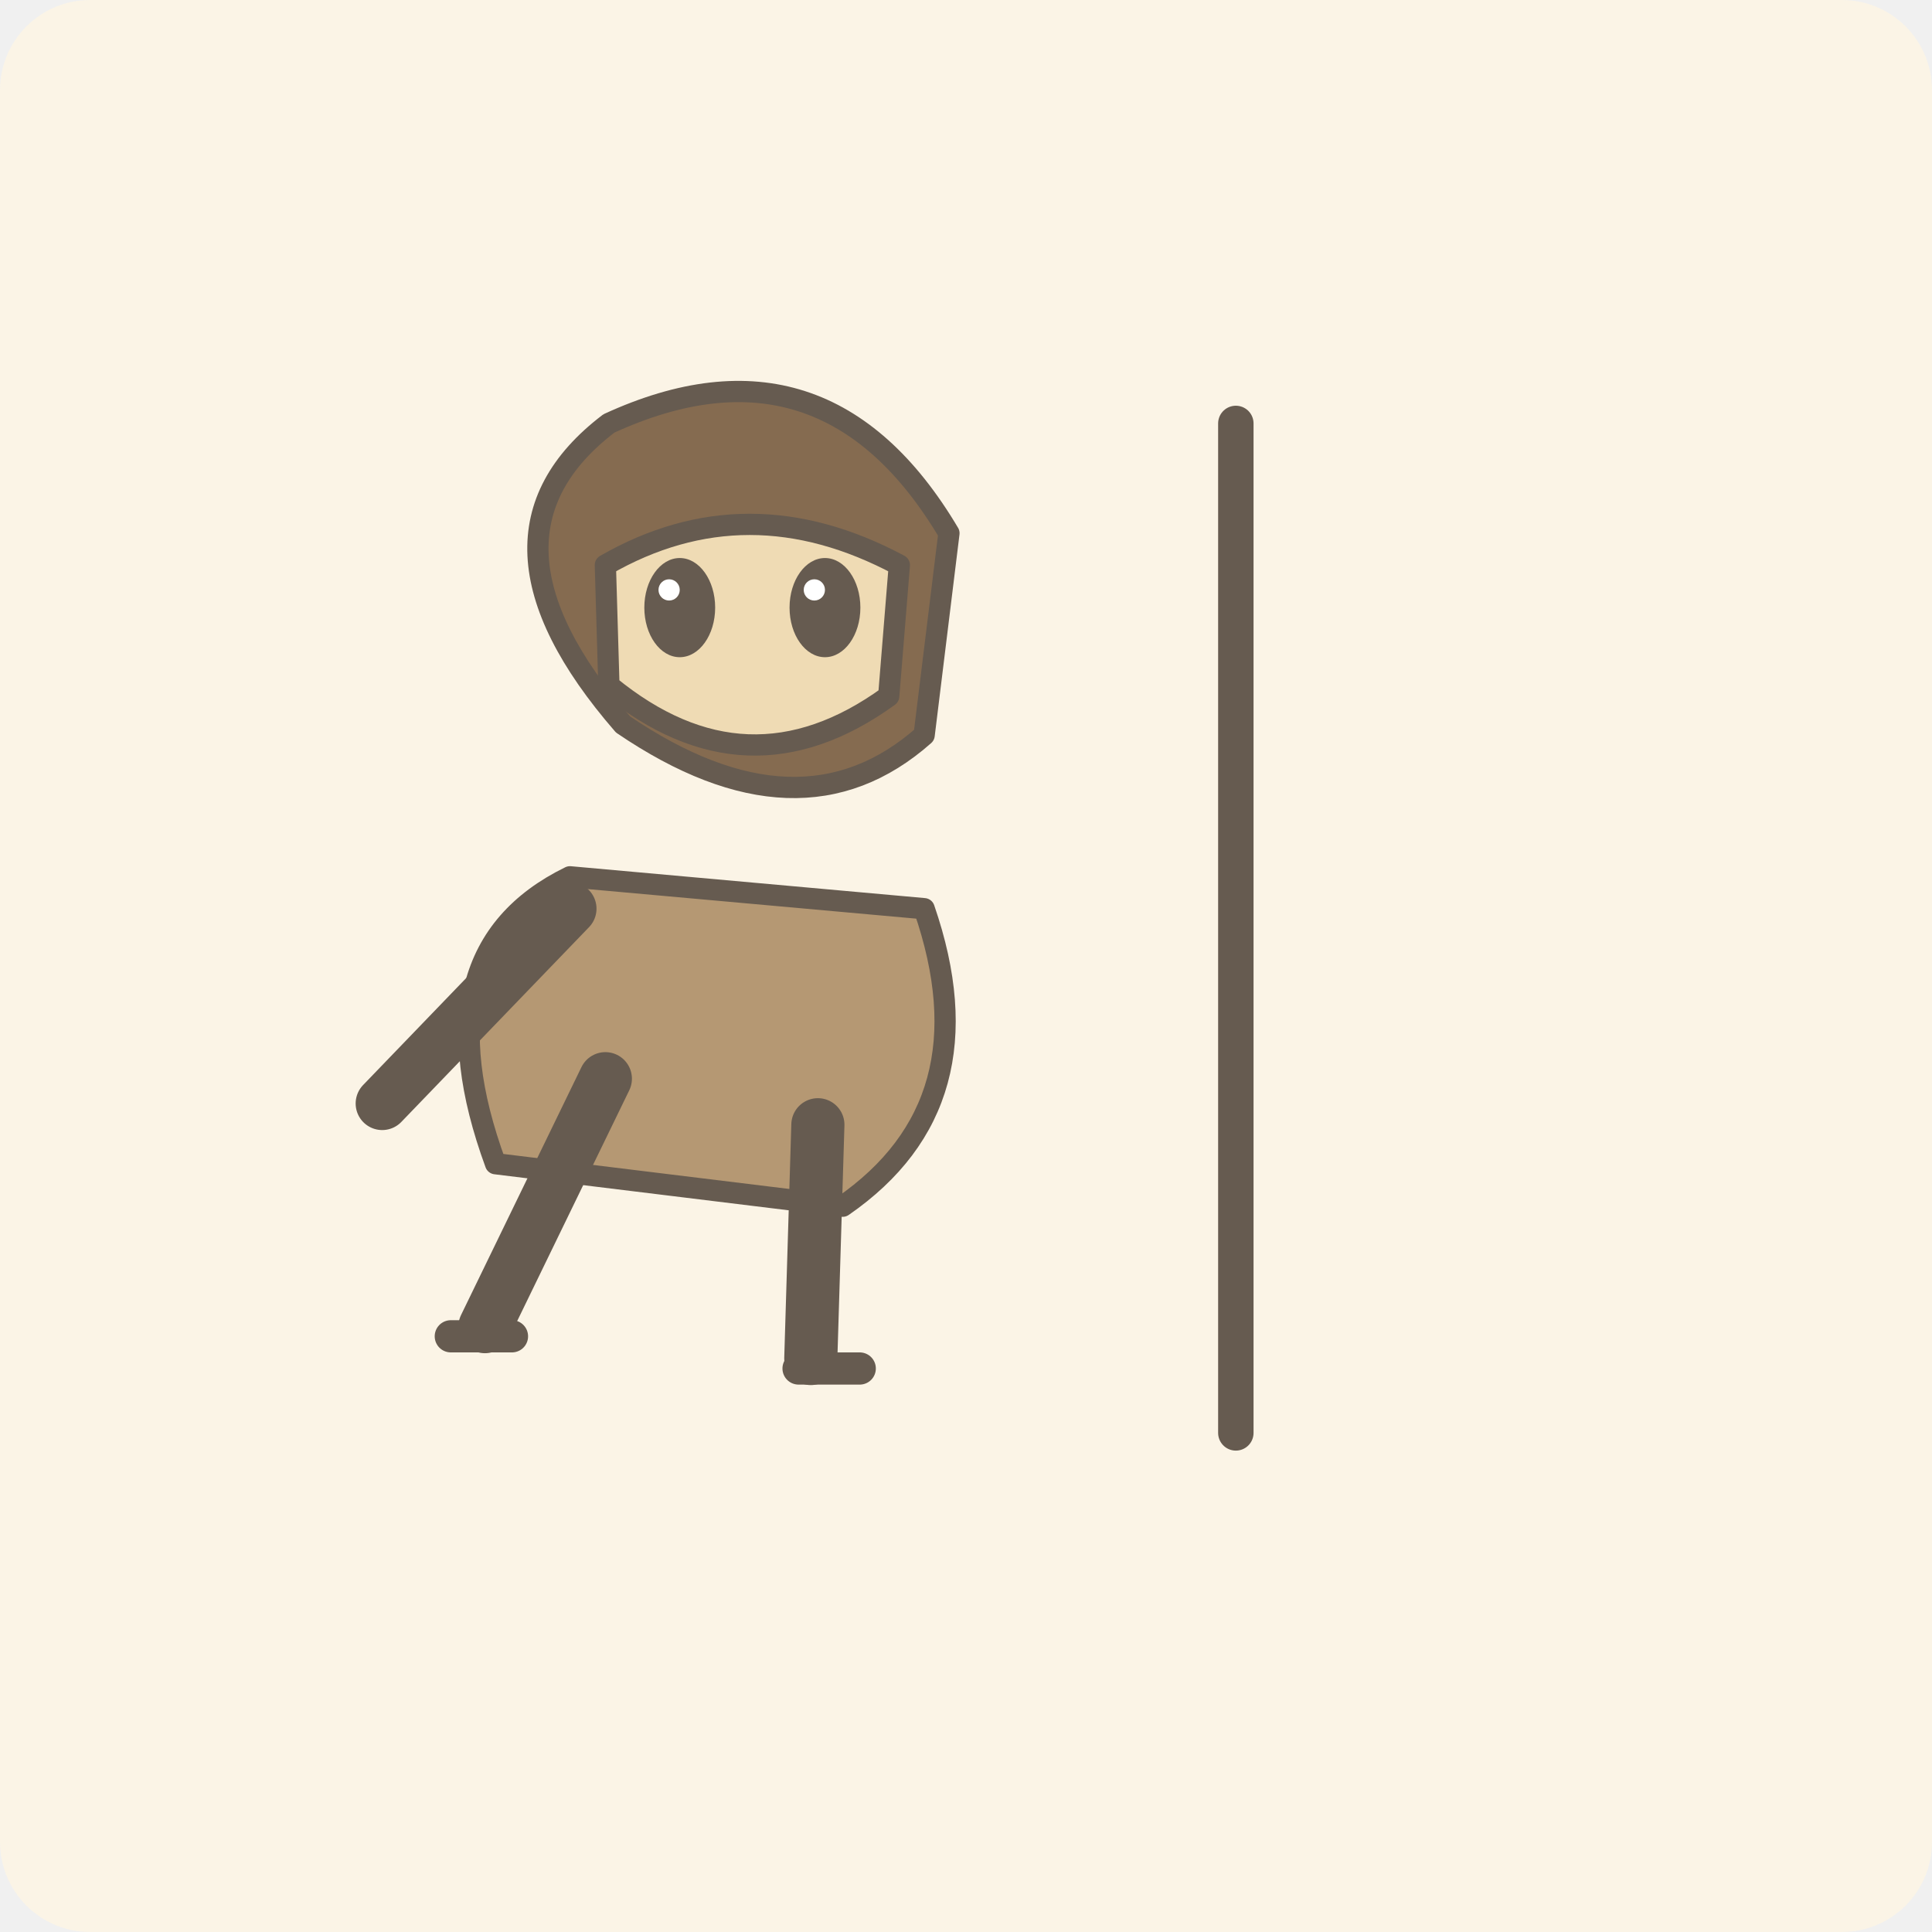
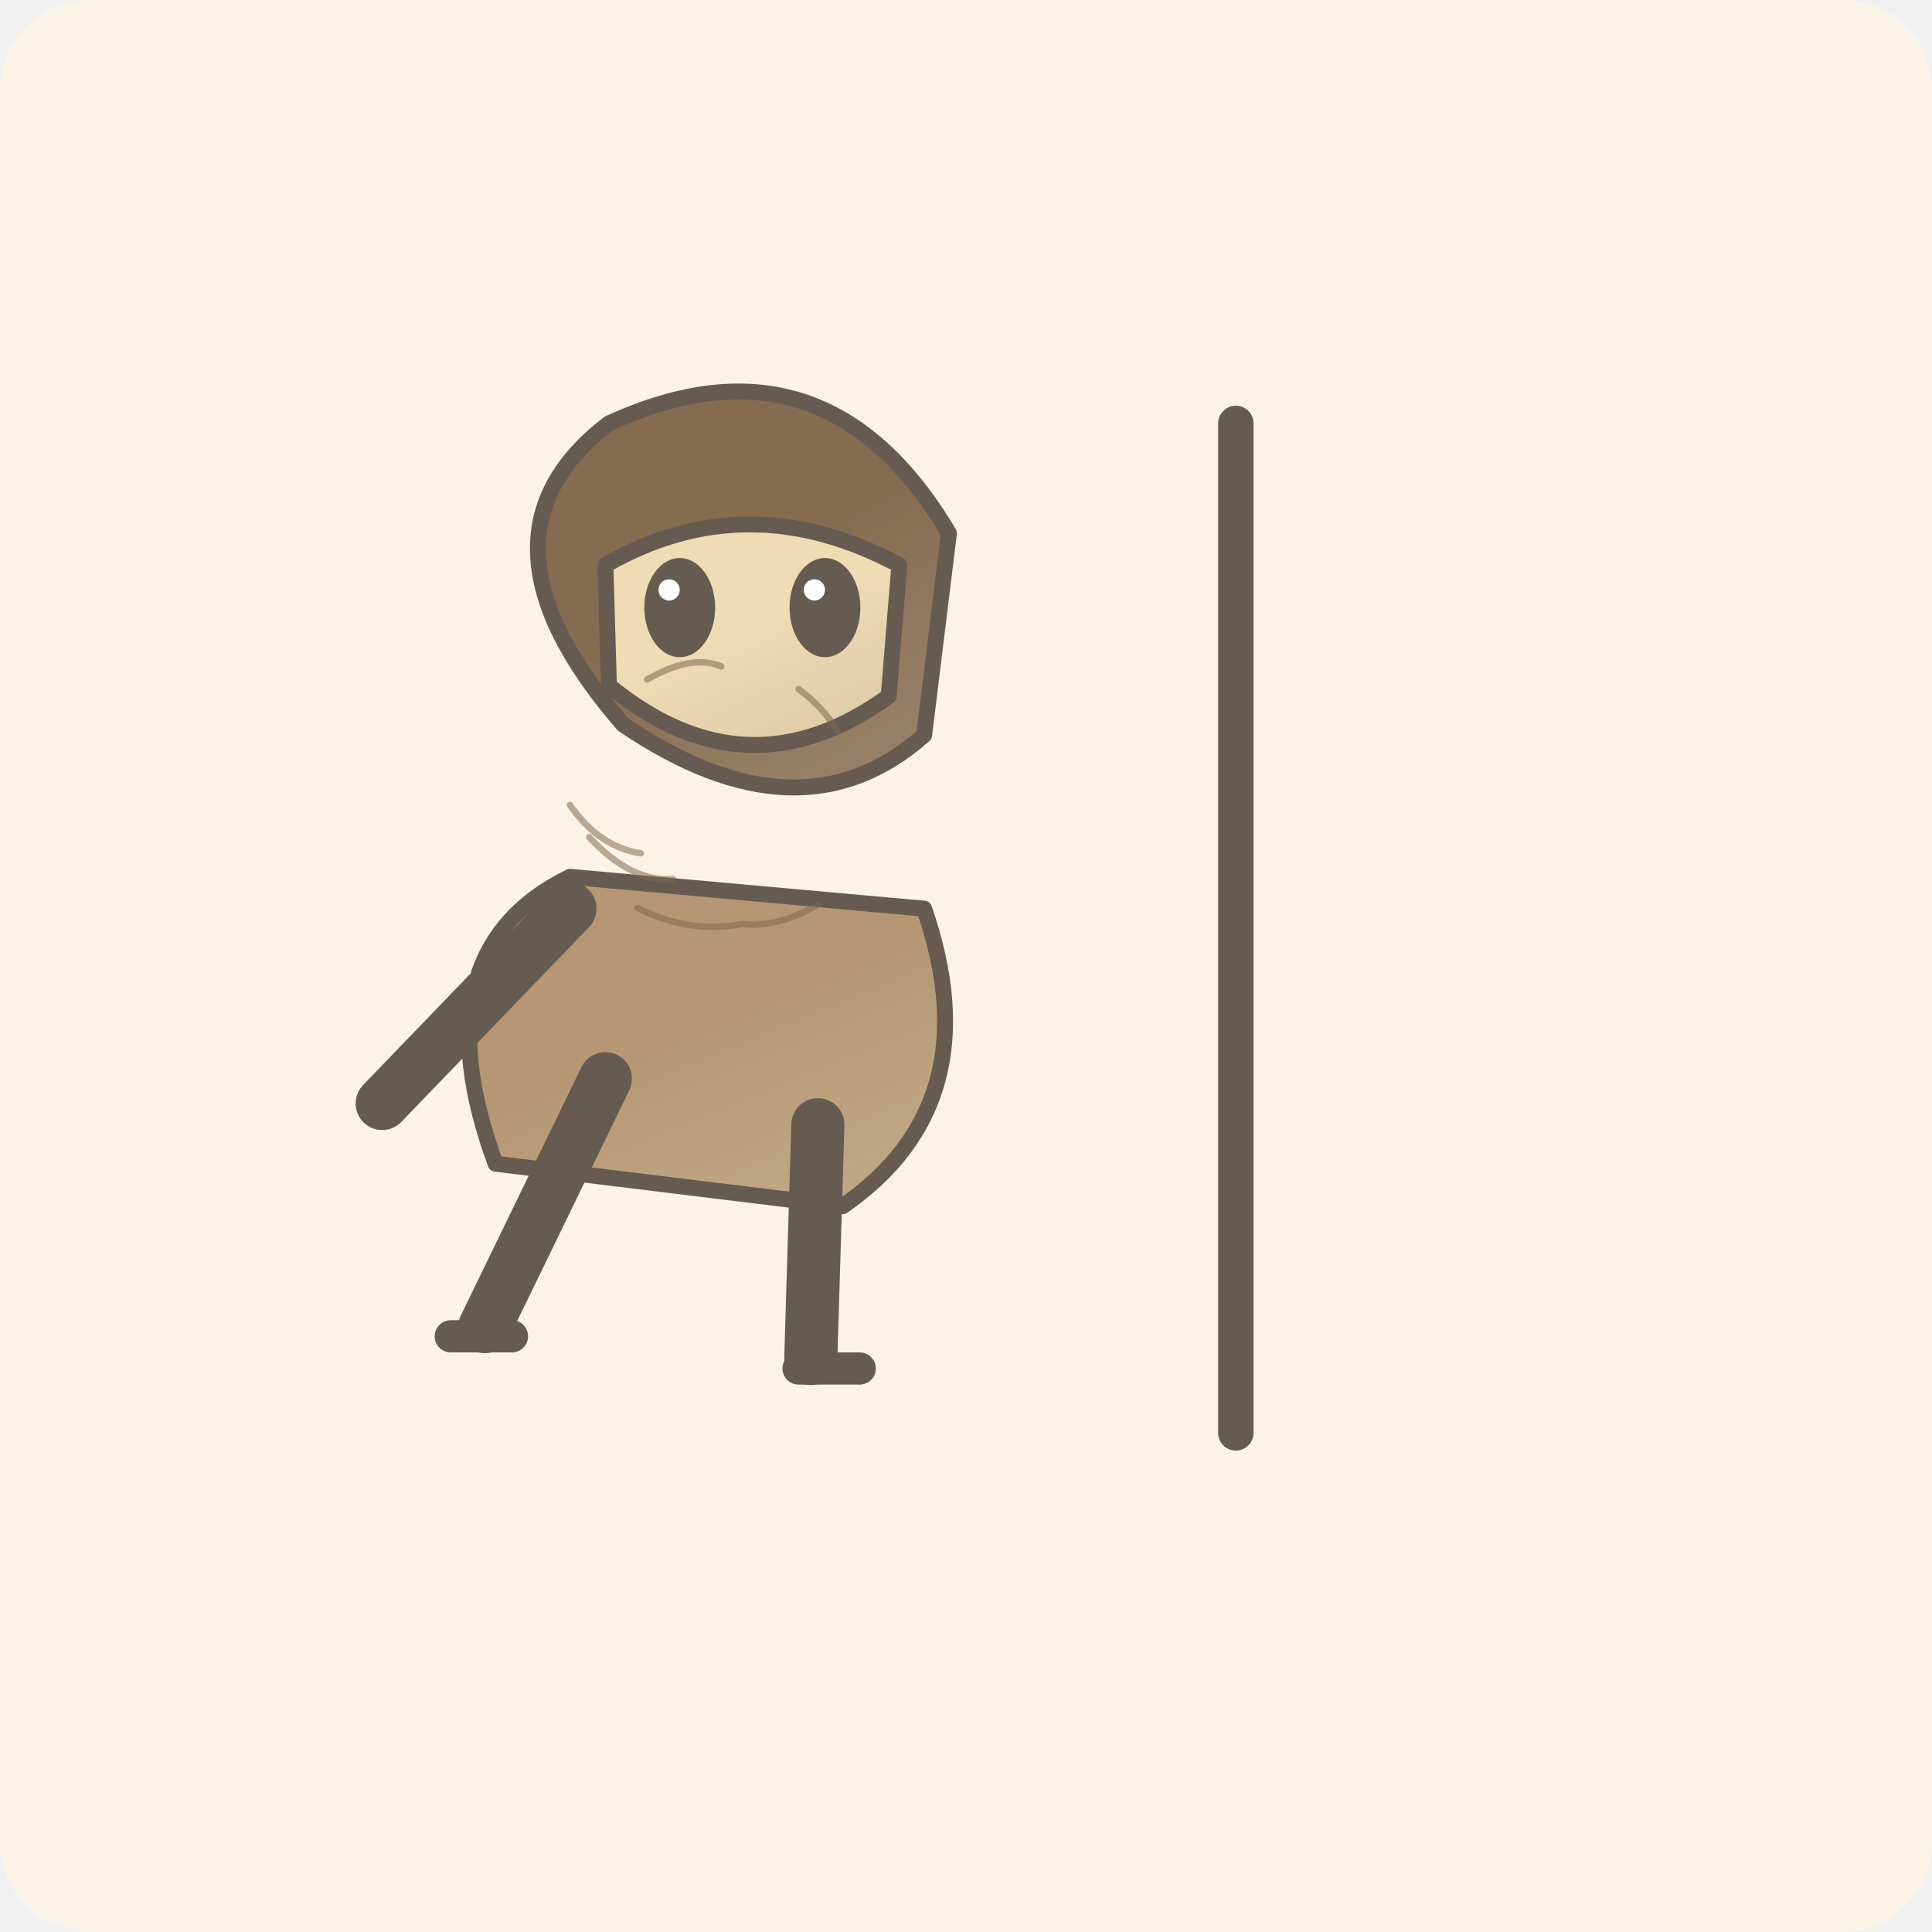
<svg xmlns="http://www.w3.org/2000/svg" viewBox="0 0 600 600" data-full-animal="capuchin" data-illustration="incomplete">
  <rect width="600" height="600" rx="28" fill="#fbf4e6" />
+   <defs>
+     <linearGradient id="coat-b59873" x1="0" x2=".6" y1="0" y2="1">
+       <stop stop-color="#b59873" />
+       <stop offset=".55" stop-color="#b59873" />
+       <stop offset="1" stop-color="#b59873" stop-opacity=".85" />
+     </linearGradient>
+     <linearGradient id="coat-856b50" x1="0" x2=".6" y1="0" y2="1">
+       <stop stop-color="#856b50" />
+       <stop offset=".55" stop-color="#856b50" />
+       <stop offset="1" stop-color="#856b50" stop-opacity=".85" />
+     </linearGradient>
+     <linearGradient id="coat-efdbb4" x1="0" x2=".6" y1="0" y2="1">
+       <stop stop-color="#efdbb4" />
+       <stop offset=".55" stop-color="#efdbb4" />
+       <stop offset="1" stop-color="#efdbb4" stop-opacity=".85" />
+     </linearGradient>
+     <mask id="detail-mask">
+       <rect width="600" height="600" fill="white" />
+       <rect x="270.5" y="181" width="264" height="286" fill="black" />
+     </mask>
+   </defs>
  <g transform="translate(-10 60) scale(1.1)">
-     <path d="M170 193Q127 214 149 274L247 286Q289 257 270 202Z" fill="#b59873" stroke="#665b50" stroke-width="6" stroke-linecap="round" stroke-linejoin="round" />
-     <path d="M185 150Q139 97 181 65Q242 37 277 96L270 153Q235 184 185 150Z" fill="#856b50" stroke="#665b50" stroke-width="6" stroke-linecap="round" stroke-linejoin="round" />
-     <path d="M180 105Q220 82 263 105L260 142Q220 171 181 139Z" fill="#efdbb4" stroke="#665b50" stroke-width="6" stroke-linecap="round" stroke-linejoin="round" />
+     <path d="M170 193Q127 214 149 274L247 286Q289 257 270 202Z" fill="url(#coat-b59873)" stroke="#665b50" stroke-width="4.5" stroke-linecap="round" stroke-linejoin="round" />
+     <path d="M185 150Q139 97 181 65Q242 37 277 96L270 153Q235 184 185 150Z" fill="url(#coat-856b50)" stroke="#665b50" stroke-width="4.5" stroke-linecap="round" stroke-linejoin="round" />
+     <path d="M180 105Q220 82 263 105L260 142Q220 171 181 139Z" fill="url(#coat-efdbb4)" stroke="#665b50" stroke-width="4.5" stroke-linecap="round" stroke-linejoin="round" />
    <ellipse cx="201" cy="117" rx="10" ry="14" fill="#665b50" />
    <circle cx="198" cy="112" r="3" fill="white" />
    <ellipse cx="242" cy="117" rx="10" ry="14" fill="#665b50" />
    <circle cx="239" cy="112" r="3" fill="white" />
    <path d="M180 250L146 320M240 263L238 329M170 202L117 257" fill="none" stroke="#665b50" stroke-width="15" stroke-linecap="round" stroke-linejoin="round" />
    <path d="M358 65L358 350" fill="none" stroke="#665b50" stroke-width="10" stroke-linecap="round" stroke-linejoin="round" />
  </g>
  <path d="M140 415L159 415M248 425L267 425" fill="none" stroke="#665b50" stroke-width="10" stroke-linecap="round" stroke-linejoin="round" />
+   <g mask="url(#detail-mask)" data-coat-details="capuchin">
+     <path d="M177 250q9 13 22 15M183 260q13 14 26 13M198 282q16 8 32 5M231 287q11 1 23 -6M201 211q14 -8 23 -4M248 214q8 6 12 13" fill="none" stroke="#80684f" stroke-width="2" stroke-linecap="round" opacity=".55" />
+   </g>
</svg>
